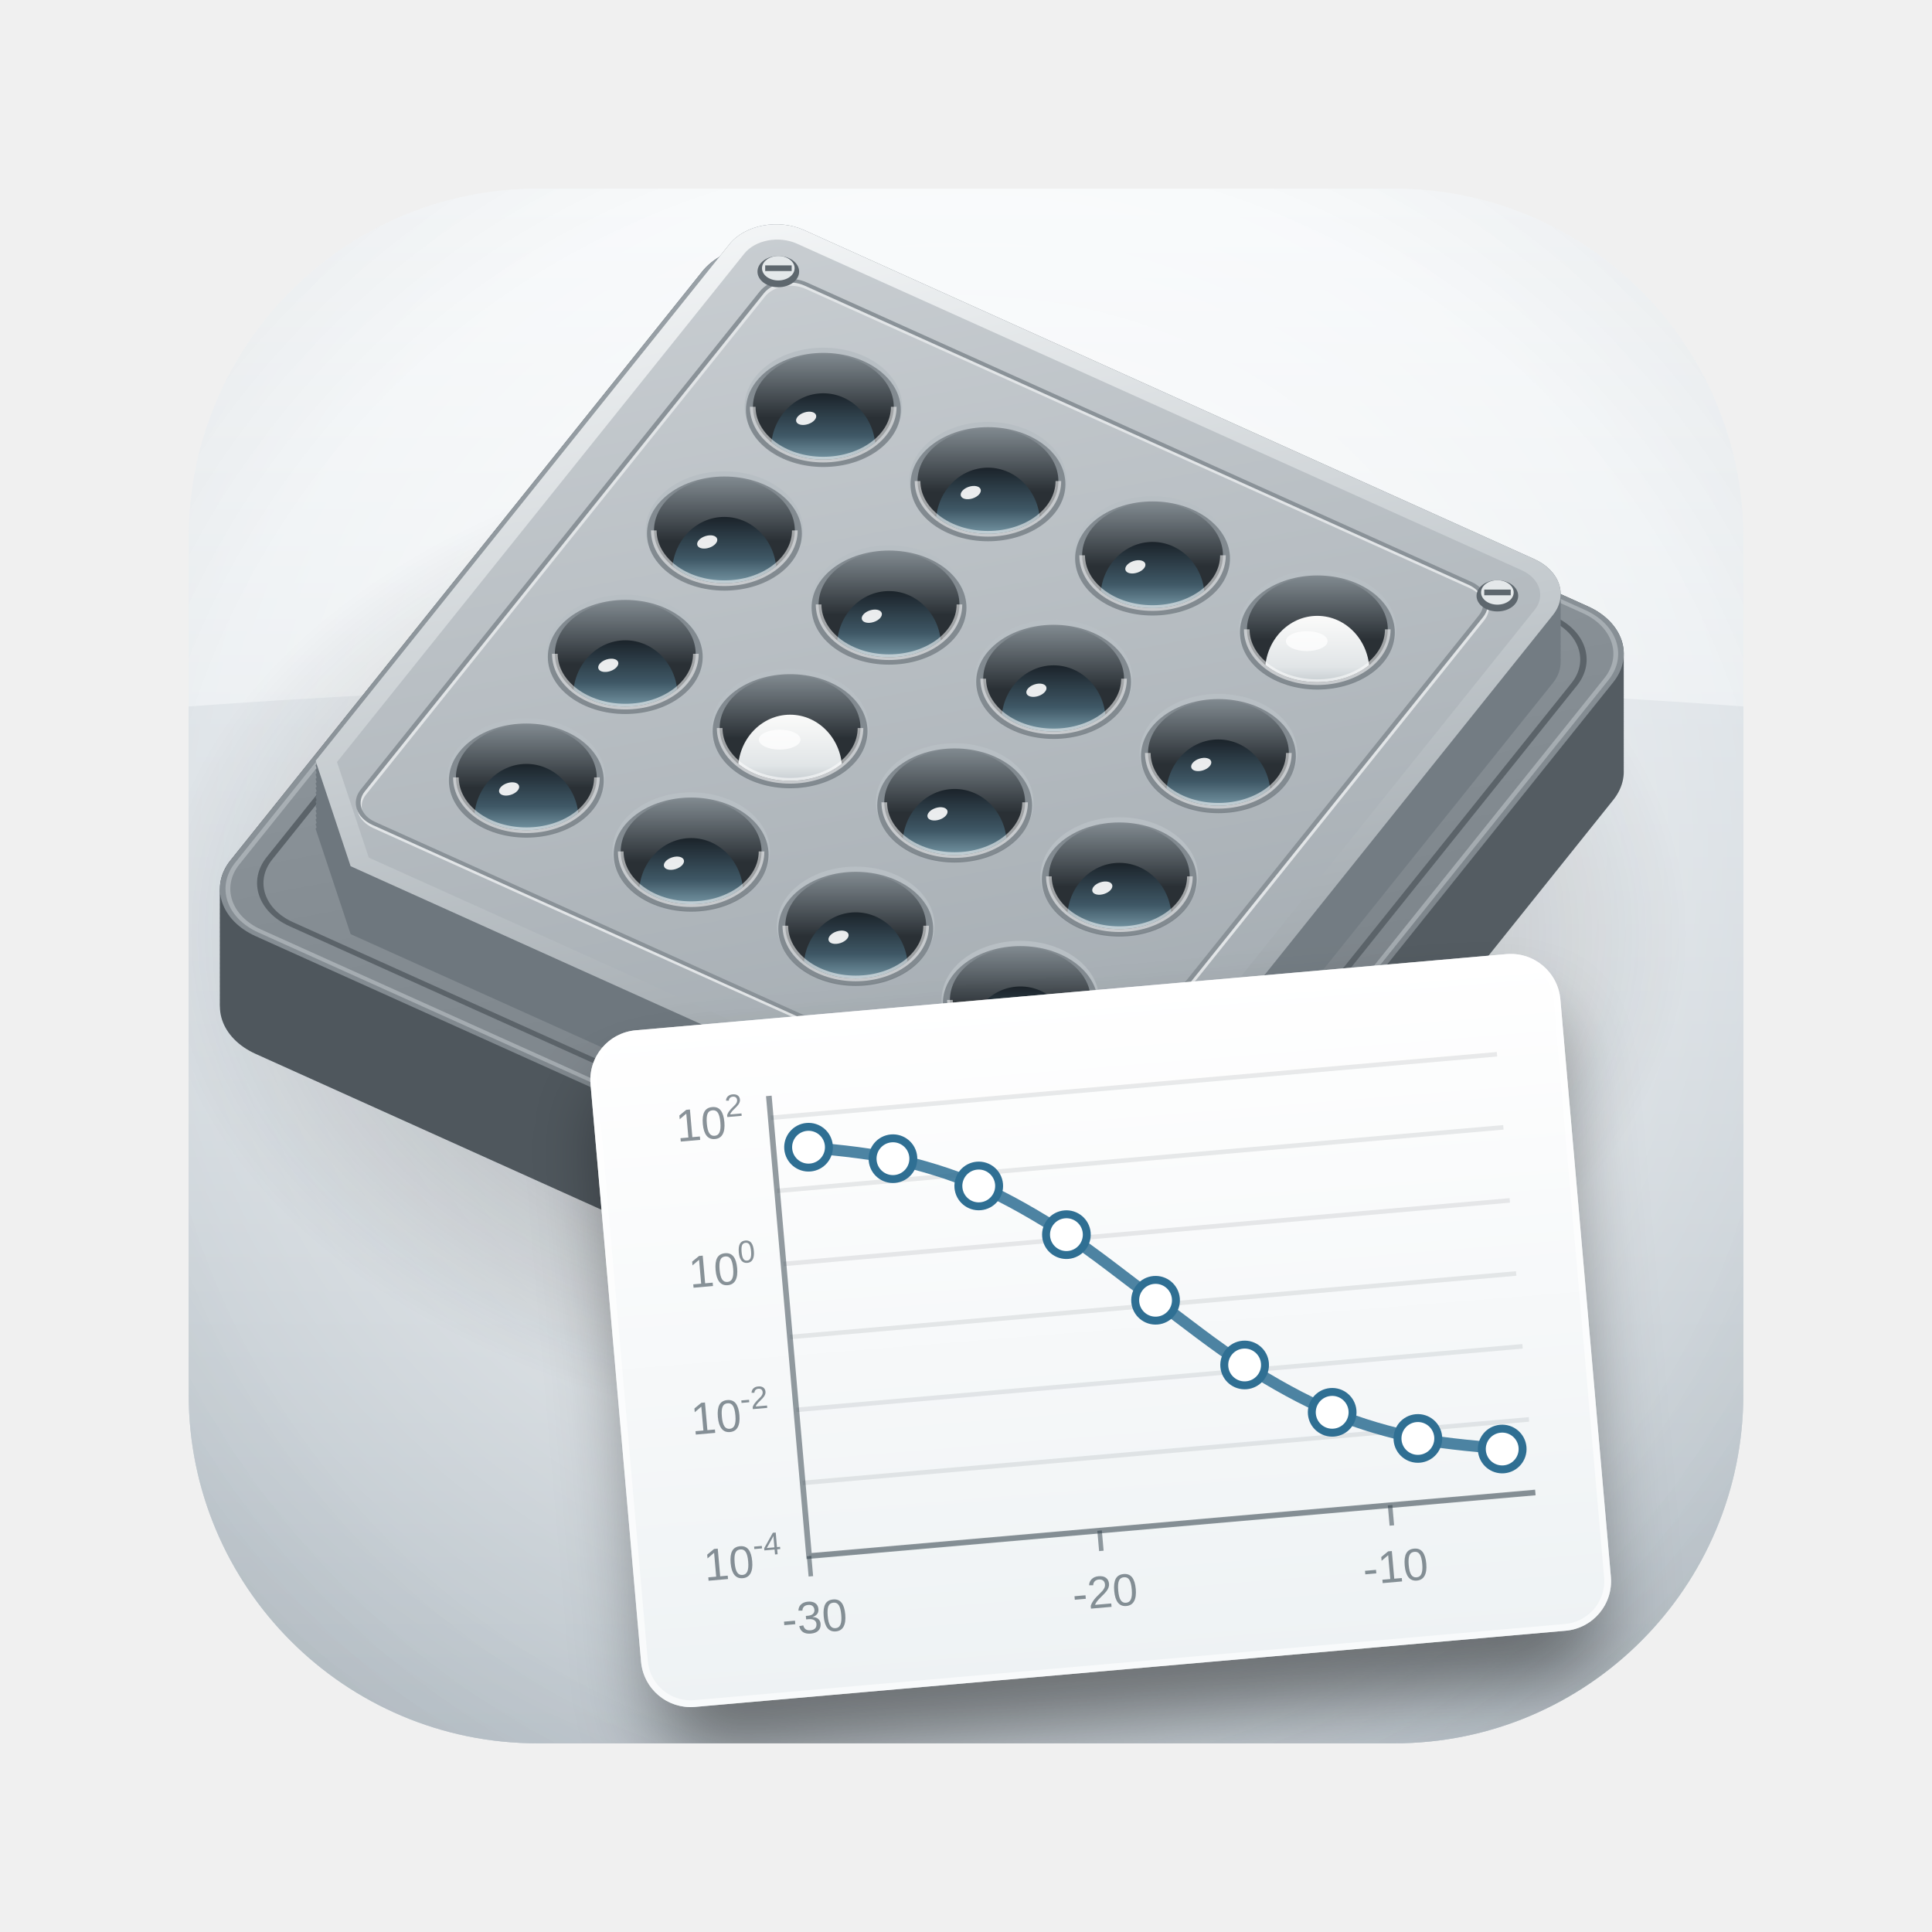
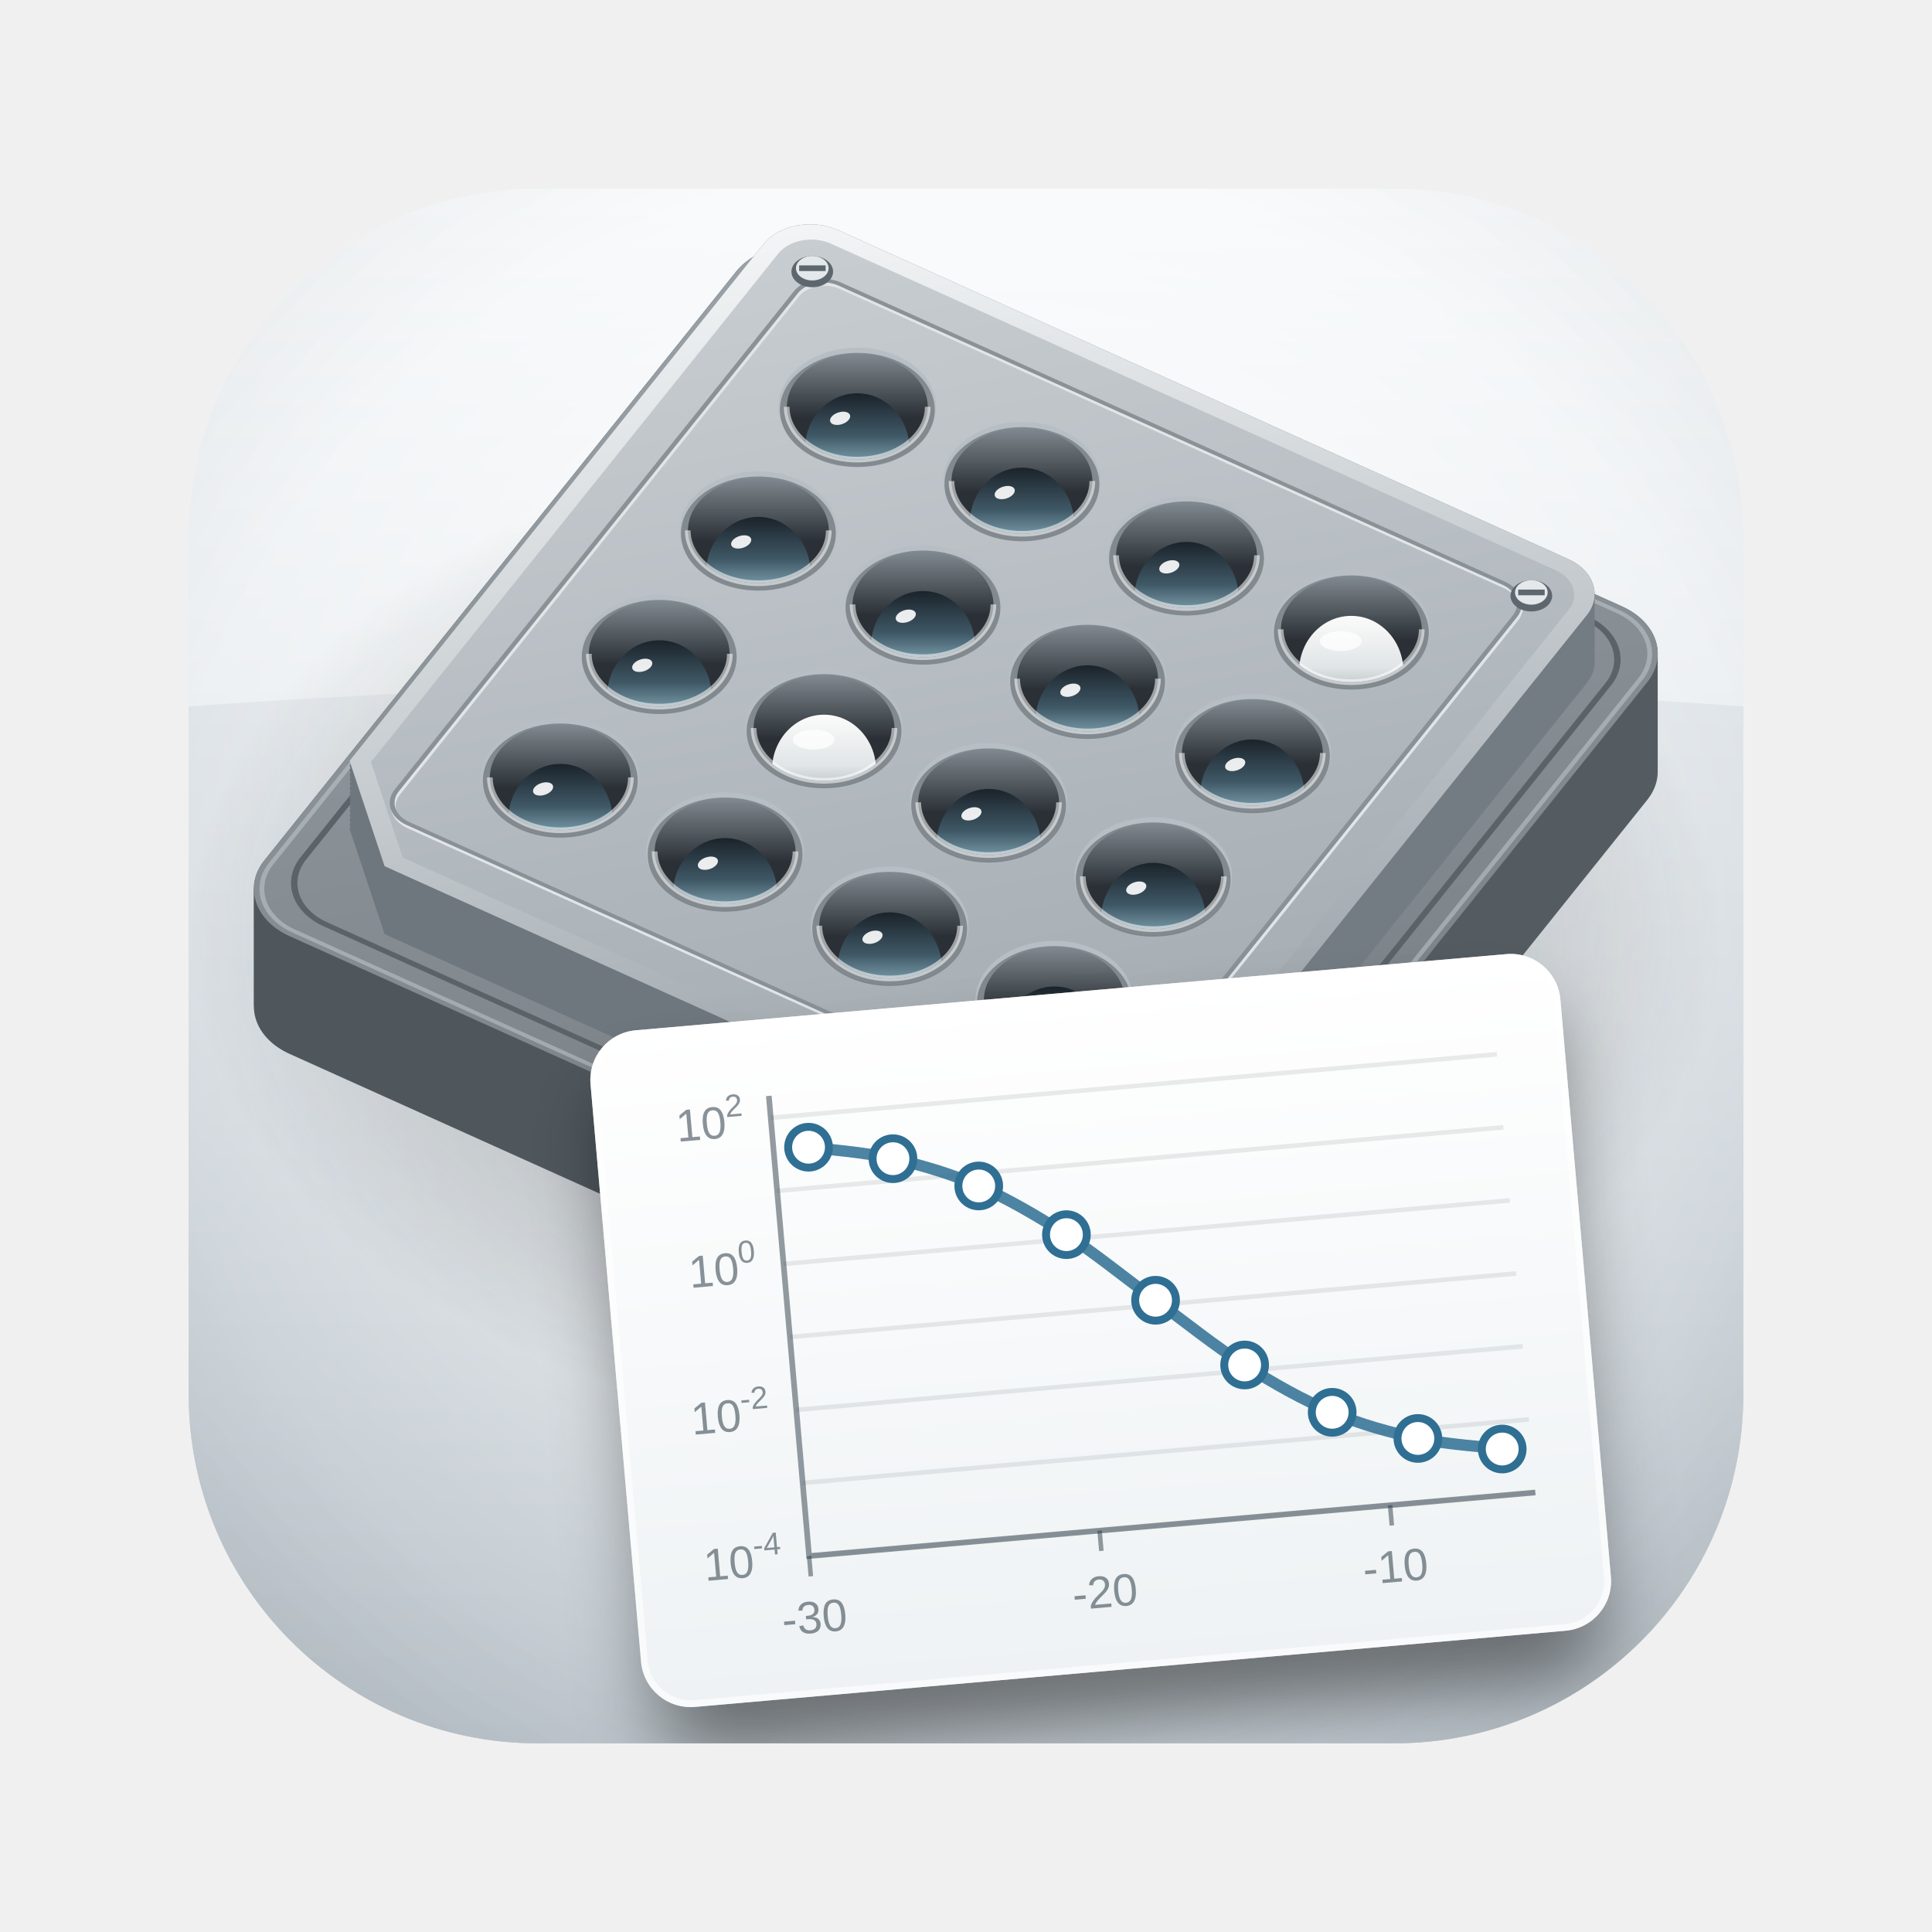
<svg xmlns="http://www.w3.org/2000/svg" viewBox="0 0 1024 1024">
  <defs>
    <linearGradient id="abg" x1="0" y1="0" x2="0" y2="1">
      <stop offset="0" stop-color="#F4F7F9" />
      <stop offset="1" stop-color="#C4CDD4" />
    </linearGradient>
    <linearGradient id="abs" gradientUnits="userSpaceOnUse" x1="144.0" y1="0" x2="808.0" y2="0">
      <stop offset="0" stop-color="#4F575D" />
      <stop offset="0.621" stop-color="#5B6369" />
      <stop offset="0.621" stop-color="#737C83" />
      <stop offset="1" stop-color="#80888E" />
    </linearGradient>
    <linearGradient id="aps" gradientUnits="userSpaceOnUse" x1="144.0" y1="0" x2="808.0" y2="0">
      <stop offset="0" stop-color="#6E777E" />
      <stop offset="0.621" stop-color="#7B848B" />
      <stop offset="0.621" stop-color="#979FA5" />
      <stop offset="1" stop-color="#A5ADB3" />
    </linearGradient>
    <linearGradient id="abt" gradientUnits="userSpaceOnUse" x1="-332" y1="-332" x2="332" y2="332">
      <stop offset="0" stop-color="#9AA2A8" />
      <stop offset="1" stop-color="#737B81" />
    </linearGradient>
    <linearGradient id="abev" gradientUnits="userSpaceOnUse" x1="-300" y1="-300" x2="300" y2="300">
      <stop offset="0" stop-color="#F4F6F7" />
      <stop offset=".5" stop-color="#C4CACE" />
      <stop offset="1" stop-color="#90989E" />
    </linearGradient>
    <linearGradient id="apt" gradientUnits="userSpaceOnUse" x1="-300" y1="-300" x2="300" y2="300">
      <stop offset="0" stop-color="#C9CED2" />
      <stop offset="1" stop-color="#A0A8AE" />
    </linearGradient>
    <linearGradient id="awall" x1="0" y1="0" x2="0" y2="1">
      <stop offset="0" stop-color="#80898F" />
      <stop offset=".6" stop-color="#2A3035" />
    </linearGradient>
    <linearGradient id="aglass" x1="0" y1="0" x2="0" y2="1">
      <stop offset="0" stop-color="#1B232A" />
      <stop offset=".5" stop-color="#3F5866" />
      <stop offset="1" stop-color="#9CC2D0" />
    </linearGradient>
    <linearGradient id="apearl" x1="0" y1="0" x2="0" y2="1">
      <stop offset="0" stop-color="#FBFBFA" />
      <stop offset=".6" stop-color="#E1E5E7" />
      <stop offset="1" stop-color="#A9B2B8" />
    </linearGradient>
    <radialGradient id="ash" cx=".5" cy=".5" r=".5">
      <stop offset="0" stop-color="#0B1014" stop-opacity="0.45" />
      <stop offset="1" stop-color="#0B1014" stop-opacity="0" />
    </radialGradient>
    <clipPath id="aclip">
      <path d="M285 100 H739 A185 185 0 0 1 924 285 V739 A185 185 0 0 1 739 924 H285 A185 185 0 0 1 100 739 V285 A185 185 0 0 1 285 100 Z" />
    </clipPath>
  </defs>
  <path d="M285 100 H739 A185 185 0 0 1 924 285 V739 A185 185 0 0 1 739 924 H285 A185 185 0 0 1 100 739 V285 A185 185 0 0 1 285 100 Z" fill="url(#abg)" />
  <g clip-path="url(#aclip)">
    <defs>
      <radialGradient id="ag2" cx=".5" cy=".44" r=".6">
        <stop offset="0" stop-color="#FFFFFF" stop-opacity="0.95" />
        <stop offset="1" stop-color="#FFFFFF" stop-opacity="0" />
      </radialGradient>
      <radialGradient id="avg" cx=".5" cy=".5" r=".75">
        <stop offset=".55" stop-color="#000" stop-opacity="0" />
        <stop offset="1" stop-color="#000" stop-opacity="0.12" />
      </radialGradient>
      <linearGradient id="afloor" x1="0" y1="0" x2="0" y2="1">
        <stop offset="0" stop-color="#D3DAE0" />
        <stop offset="1" stop-color="#A9B4BC" />
      </linearGradient>
      <linearGradient id="afade" x1="0" y1="0" x2="0" y2="1">
        <stop offset="0" stop-color="#fff" stop-opacity=".35" />
        <stop offset=".5" stop-color="#fff" stop-opacity="0" />
      </linearGradient>
      <mask id="arm" maskUnits="userSpaceOnUse" x="0" y="662.0" width="1024" height="400">
        <rect x="0" y="662.0" width="1024" height="260" fill="url(#afade)" />
      </mask>
    </defs>
    <path d="M0 383.0 C 300 353.0 724 353.0 1024 383.0 V1024 H0Z" fill="url(#afloor)" />
    <rect width="1024" height="1024" fill="url(#ag2)" />
    <rect width="1024" height="1024" fill="url(#avg)" />
    <g transform="translate(512 512) scale(1.2) translate(-515.5 -529.0)">
-       <g transform="translate(20.0 0)">
+       <g transform="translate(35.0 0)">
        <ellipse cx="476" cy="515.0" rx="338.6" ry="224.1" fill="url(#ash)" />
        <g transform="translate(0 82)">
          <path transform="matrix(0.6061 0.2731 -0.3642 0.4546 476 413.0)" d="M-286 -332 H286 A46 46 0 0 1 332 -286 V286 A46 46 0 0 1 286 332 H-286 A46 46 0 0 1 -332 286 V-286 A46 46 0 0 1 -286 -332 Z" fill="url(#abs)" />
        </g>
        <g transform="translate(0 80)">
          <path transform="matrix(0.6061 0.2731 -0.3642 0.4546 476 413.0)" d="M-286 -332 H286 A46 46 0 0 1 332 -286 V286 A46 46 0 0 1 286 332 H-286 A46 46 0 0 1 -332 286 V-286 A46 46 0 0 1 -286 -332 Z" fill="url(#abs)" />
        </g>
        <g transform="translate(0 78)">
          <path transform="matrix(0.6061 0.2731 -0.3642 0.4546 476 413.0)" d="M-286 -332 H286 A46 46 0 0 1 332 -286 V286 A46 46 0 0 1 286 332 H-286 A46 46 0 0 1 -332 286 V-286 A46 46 0 0 1 -286 -332 Z" fill="url(#abs)" />
        </g>
        <g transform="translate(0 76)">
          <path transform="matrix(0.6061 0.2731 -0.3642 0.4546 476 413.0)" d="M-286 -332 H286 A46 46 0 0 1 332 -286 V286 A46 46 0 0 1 286 332 H-286 A46 46 0 0 1 -332 286 V-286 A46 46 0 0 1 -286 -332 Z" fill="url(#abs)" />
        </g>
        <g transform="translate(0 74)">
          <path transform="matrix(0.6061 0.2731 -0.3642 0.4546 476 413.0)" d="M-286 -332 H286 A46 46 0 0 1 332 -286 V286 A46 46 0 0 1 286 332 H-286 A46 46 0 0 1 -332 286 V-286 A46 46 0 0 1 -286 -332 Z" fill="url(#abs)" />
        </g>
        <g transform="translate(0 72)">
          <path transform="matrix(0.6061 0.2731 -0.3642 0.4546 476 413.0)" d="M-286 -332 H286 A46 46 0 0 1 332 -286 V286 A46 46 0 0 1 286 332 H-286 A46 46 0 0 1 -332 286 V-286 A46 46 0 0 1 -286 -332 Z" fill="url(#abs)" />
        </g>
        <g transform="translate(0 70)">
          <path transform="matrix(0.6061 0.2731 -0.3642 0.4546 476 413.0)" d="M-286 -332 H286 A46 46 0 0 1 332 -286 V286 A46 46 0 0 1 286 332 H-286 A46 46 0 0 1 -332 286 V-286 A46 46 0 0 1 -286 -332 Z" fill="url(#abs)" />
        </g>
        <g transform="translate(0 68)">
          <path transform="matrix(0.6061 0.2731 -0.3642 0.4546 476 413.0)" d="M-286 -332 H286 A46 46 0 0 1 332 -286 V286 A46 46 0 0 1 286 332 H-286 A46 46 0 0 1 -332 286 V-286 A46 46 0 0 1 -286 -332 Z" fill="url(#abs)" />
        </g>
        <g transform="translate(0 66)">
          <path transform="matrix(0.6061 0.2731 -0.3642 0.4546 476 413.0)" d="M-286 -332 H286 A46 46 0 0 1 332 -286 V286 A46 46 0 0 1 286 332 H-286 A46 46 0 0 1 -332 286 V-286 A46 46 0 0 1 -286 -332 Z" fill="url(#abs)" />
        </g>
        <g transform="translate(0 64)">
          <path transform="matrix(0.6061 0.2731 -0.3642 0.4546 476 413.0)" d="M-286 -332 H286 A46 46 0 0 1 332 -286 V286 A46 46 0 0 1 286 332 H-286 A46 46 0 0 1 -332 286 V-286 A46 46 0 0 1 -286 -332 Z" fill="url(#abs)" />
        </g>
        <g transform="translate(0 62)">
          <path transform="matrix(0.6061 0.2731 -0.3642 0.4546 476 413.0)" d="M-286 -332 H286 A46 46 0 0 1 332 -286 V286 A46 46 0 0 1 286 332 H-286 A46 46 0 0 1 -332 286 V-286 A46 46 0 0 1 -286 -332 Z" fill="url(#abs)" />
        </g>
        <g transform="translate(0 60)">
          <path transform="matrix(0.6061 0.2731 -0.3642 0.4546 476 413.0)" d="M-286 -332 H286 A46 46 0 0 1 332 -286 V286 A46 46 0 0 1 286 332 H-286 A46 46 0 0 1 -332 286 V-286 A46 46 0 0 1 -286 -332 Z" fill="url(#abs)" />
        </g>
        <g transform="translate(0 58)">
          <path transform="matrix(0.6061 0.2731 -0.3642 0.4546 476 413.0)" d="M-286 -332 H286 A46 46 0 0 1 332 -286 V286 A46 46 0 0 1 286 332 H-286 A46 46 0 0 1 -332 286 V-286 A46 46 0 0 1 -286 -332 Z" fill="url(#abs)" />
        </g>
        <g transform="translate(0 56)">
          <path transform="matrix(0.6061 0.2731 -0.3642 0.4546 476 413.0)" d="M-286 -332 H286 A46 46 0 0 1 332 -286 V286 A46 46 0 0 1 286 332 H-286 A46 46 0 0 1 -332 286 V-286 A46 46 0 0 1 -286 -332 Z" fill="url(#abs)" />
        </g>
        <g transform="translate(0 54)">
          <path transform="matrix(0.6061 0.2731 -0.3642 0.4546 476 413.0)" d="M-286 -332 H286 A46 46 0 0 1 332 -286 V286 A46 46 0 0 1 286 332 H-286 A46 46 0 0 1 -332 286 V-286 A46 46 0 0 1 -286 -332 Z" fill="url(#abs)" />
        </g>
        <g transform="translate(0 52)">
          <path transform="matrix(0.6061 0.2731 -0.3642 0.4546 476 413.0)" d="M-286 -332 H286 A46 46 0 0 1 332 -286 V286 A46 46 0 0 1 286 332 H-286 A46 46 0 0 1 -332 286 V-286 A46 46 0 0 1 -286 -332 Z" fill="url(#abs)" />
        </g>
        <g transform="translate(0 50)">
          <path transform="matrix(0.6061 0.2731 -0.3642 0.4546 476 413.0)" d="M-286 -332 H286 A46 46 0 0 1 332 -286 V286 A46 46 0 0 1 286 332 H-286 A46 46 0 0 1 -332 286 V-286 A46 46 0 0 1 -286 -332 Z" fill="url(#abs)" />
        </g>
        <g transform="translate(0 48)">
          <path transform="matrix(0.6061 0.2731 -0.3642 0.4546 476 413.0)" d="M-286 -332 H286 A46 46 0 0 1 332 -286 V286 A46 46 0 0 1 286 332 H-286 A46 46 0 0 1 -332 286 V-286 A46 46 0 0 1 -286 -332 Z" fill="url(#abs)" />
        </g>
        <g transform="translate(0 46)">
          <path transform="matrix(0.6061 0.2731 -0.3642 0.4546 476 413.0)" d="M-286 -332 H286 A46 46 0 0 1 332 -286 V286 A46 46 0 0 1 286 332 H-286 A46 46 0 0 1 -332 286 V-286 A46 46 0 0 1 -286 -332 Z" fill="url(#abs)" />
        </g>
        <g transform="translate(0 44)">
          <path transform="matrix(0.6061 0.2731 -0.3642 0.4546 476 413.0)" d="M-286 -332 H286 A46 46 0 0 1 332 -286 V286 A46 46 0 0 1 286 332 H-286 A46 46 0 0 1 -332 286 V-286 A46 46 0 0 1 -286 -332 Z" fill="url(#abs)" />
        </g>
        <g transform="translate(0 42)">
          <path transform="matrix(0.6061 0.2731 -0.3642 0.4546 476 413.0)" d="M-286 -332 H286 A46 46 0 0 1 332 -286 V286 A46 46 0 0 1 286 332 H-286 A46 46 0 0 1 -332 286 V-286 A46 46 0 0 1 -286 -332 Z" fill="url(#abs)" />
        </g>
        <g transform="translate(0 40)">
          <path transform="matrix(0.6061 0.2731 -0.3642 0.4546 476 413.0)" d="M-286 -332 H286 A46 46 0 0 1 332 -286 V286 A46 46 0 0 1 286 332 H-286 A46 46 0 0 1 -332 286 V-286 A46 46 0 0 1 -286 -332 Z" fill="url(#abs)" />
        </g>
        <g transform="translate(0 38)">
          <path transform="matrix(0.6061 0.2731 -0.3642 0.4546 476 413.0)" d="M-286 -332 H286 A46 46 0 0 1 332 -286 V286 A46 46 0 0 1 286 332 H-286 A46 46 0 0 1 -332 286 V-286 A46 46 0 0 1 -286 -332 Z" fill="url(#abs)" />
        </g>
        <g transform="translate(0 36)">
          <path transform="matrix(0.6061 0.2731 -0.3642 0.4546 476 413.0)" d="M-286 -332 H286 A46 46 0 0 1 332 -286 V286 A46 46 0 0 1 286 332 H-286 A46 46 0 0 1 -332 286 V-286 A46 46 0 0 1 -286 -332 Z" fill="url(#abs)" />
        </g>
        <g transform="translate(0 34)">
          <path transform="matrix(0.6061 0.2731 -0.3642 0.4546 476 413.0)" d="M-286 -332 H286 A46 46 0 0 1 332 -286 V286 A46 46 0 0 1 286 332 H-286 A46 46 0 0 1 -332 286 V-286 A46 46 0 0 1 -286 -332 Z" fill="url(#abs)" />
        </g>
        <g transform="translate(0 32)">
          <path transform="matrix(0.6061 0.2731 -0.3642 0.4546 476 413.0)" d="M-286 -332 H286 A46 46 0 0 1 332 -286 V286 A46 46 0 0 1 286 332 H-286 A46 46 0 0 1 -332 286 V-286 A46 46 0 0 1 -286 -332 Z" fill="url(#abs)" />
        </g>
        <g transform="translate(0 30)">
          <path transform="matrix(0.6061 0.2731 -0.3642 0.4546 476 413.0)" d="M-286 -332 H286 A46 46 0 0 1 332 -286 V286 A46 46 0 0 1 286 332 H-286 A46 46 0 0 1 -332 286 V-286 A46 46 0 0 1 -286 -332 Z" fill="url(#abs)" />
        </g>
        <g transform="translate(0 30)">
          <path transform="matrix(0.6061 0.2731 -0.3642 0.4546 476 413.0)" d="M-286 -332 H286 A46 46 0 0 1 332 -286 V286 A46 46 0 0 1 286 332 H-286 A46 46 0 0 1 -332 286 V-286 A46 46 0 0 1 -286 -332 Z" fill="url(#abt)" />
          <path transform="matrix(0.6061 0.2731 -0.3642 0.4546 476 413.0)" d="M-286 -327 H286 A41 41 0 0 1 327 -286 V286 A41 41 0 0 1 286 327 H-286 A41 41 0 0 1 -327 286 V-286 A41 41 0 0 1 -286 -327 Z" fill="none" stroke="#C9CFD3" stroke-opacity=".5" stroke-width="3" />
          <path transform="matrix(0.6061 0.2731 -0.3642 0.4546 476 413.0)" d="M-272 -312 H272 A40 40 0 0 1 312 -272 V272 A40 40 0 0 1 272 312 H-272 A40 40 0 0 1 -312 272 V-272 A40 40 0 0 1 -272 -312 Z" fill="none" stroke="#5B6369" stroke-width="4" />
        </g>
        <g transform="translate(0 30)">
          <path transform="matrix(0.6061 0.2731 -0.3642 0.4546 476 413.0)" d="M-266 -300 H266 A34 34 0 0 1 300 -266 V266 A34 34 0 0 1 266 300 H-236 L-300 236 V-266 A34 34 0 0 1 -266 -300 Z" fill="url(#aps)" />
        </g>
        <g transform="translate(0 28)">
          <path transform="matrix(0.6061 0.2731 -0.3642 0.4546 476 413.0)" d="M-266 -300 H266 A34 34 0 0 1 300 -266 V266 A34 34 0 0 1 266 300 H-236 L-300 236 V-266 A34 34 0 0 1 -266 -300 Z" fill="url(#aps)" />
        </g>
        <g transform="translate(0 26)">
          <path transform="matrix(0.6061 0.2731 -0.3642 0.4546 476 413.0)" d="M-266 -300 H266 A34 34 0 0 1 300 -266 V266 A34 34 0 0 1 266 300 H-236 L-300 236 V-266 A34 34 0 0 1 -266 -300 Z" fill="url(#aps)" />
        </g>
        <g transform="translate(0 24)">
          <path transform="matrix(0.6061 0.2731 -0.3642 0.4546 476 413.0)" d="M-266 -300 H266 A34 34 0 0 1 300 -266 V266 A34 34 0 0 1 266 300 H-236 L-300 236 V-266 A34 34 0 0 1 -266 -300 Z" fill="url(#aps)" />
        </g>
        <g transform="translate(0 22)">
          <path transform="matrix(0.6061 0.2731 -0.3642 0.4546 476 413.0)" d="M-266 -300 H266 A34 34 0 0 1 300 -266 V266 A34 34 0 0 1 266 300 H-236 L-300 236 V-266 A34 34 0 0 1 -266 -300 Z" fill="url(#aps)" />
        </g>
        <g transform="translate(0 20)">
          <path transform="matrix(0.6061 0.2731 -0.3642 0.4546 476 413.0)" d="M-266 -300 H266 A34 34 0 0 1 300 -266 V266 A34 34 0 0 1 266 300 H-236 L-300 236 V-266 A34 34 0 0 1 -266 -300 Z" fill="url(#aps)" />
        </g>
        <g transform="translate(0 18)">
          <path transform="matrix(0.6061 0.2731 -0.3642 0.4546 476 413.0)" d="M-266 -300 H266 A34 34 0 0 1 300 -266 V266 A34 34 0 0 1 266 300 H-236 L-300 236 V-266 A34 34 0 0 1 -266 -300 Z" fill="url(#aps)" />
        </g>
        <g transform="translate(0 16)">
          <path transform="matrix(0.6061 0.2731 -0.3642 0.4546 476 413.0)" d="M-266 -300 H266 A34 34 0 0 1 300 -266 V266 A34 34 0 0 1 266 300 H-236 L-300 236 V-266 A34 34 0 0 1 -266 -300 Z" fill="url(#aps)" />
        </g>
        <g transform="translate(0 14)">
          <path transform="matrix(0.6061 0.2731 -0.3642 0.4546 476 413.0)" d="M-266 -300 H266 A34 34 0 0 1 300 -266 V266 A34 34 0 0 1 266 300 H-236 L-300 236 V-266 A34 34 0 0 1 -266 -300 Z" fill="url(#aps)" />
        </g>
        <g transform="translate(0 12)">
          <path transform="matrix(0.6061 0.2731 -0.3642 0.4546 476 413.0)" d="M-266 -300 H266 A34 34 0 0 1 300 -266 V266 A34 34 0 0 1 266 300 H-236 L-300 236 V-266 A34 34 0 0 1 -266 -300 Z" fill="url(#aps)" />
        </g>
        <g transform="translate(0 10)">
          <path transform="matrix(0.6061 0.2731 -0.3642 0.4546 476 413.0)" d="M-266 -300 H266 A34 34 0 0 1 300 -266 V266 A34 34 0 0 1 266 300 H-236 L-300 236 V-266 A34 34 0 0 1 -266 -300 Z" fill="url(#aps)" />
        </g>
        <g transform="translate(0 8)">
          <path transform="matrix(0.6061 0.2731 -0.3642 0.4546 476 413.0)" d="M-266 -300 H266 A34 34 0 0 1 300 -266 V266 A34 34 0 0 1 266 300 H-236 L-300 236 V-266 A34 34 0 0 1 -266 -300 Z" fill="url(#aps)" />
        </g>
        <g transform="translate(0 6)">
          <path transform="matrix(0.6061 0.2731 -0.3642 0.4546 476 413.0)" d="M-266 -300 H266 A34 34 0 0 1 300 -266 V266 A34 34 0 0 1 266 300 H-236 L-300 236 V-266 A34 34 0 0 1 -266 -300 Z" fill="url(#aps)" />
        </g>
        <g transform="translate(0 4)">
          <path transform="matrix(0.6061 0.2731 -0.3642 0.4546 476 413.0)" d="M-266 -300 H266 A34 34 0 0 1 300 -266 V266 A34 34 0 0 1 266 300 H-236 L-300 236 V-266 A34 34 0 0 1 -266 -300 Z" fill="url(#aps)" />
        </g>
        <g transform="translate(0 2)">
          <path transform="matrix(0.6061 0.2731 -0.3642 0.4546 476 413.0)" d="M-266 -300 H266 A34 34 0 0 1 300 -266 V266 A34 34 0 0 1 266 300 H-236 L-300 236 V-266 A34 34 0 0 1 -266 -300 Z" fill="url(#aps)" />
        </g>
        <g transform="translate(0 0)">
          <path transform="matrix(0.6061 0.2731 -0.3642 0.4546 476 413.0)" d="M-266 -300 H266 A34 34 0 0 1 300 -266 V266 A34 34 0 0 1 266 300 H-236 L-300 236 V-266 A34 34 0 0 1 -266 -300 Z" fill="url(#aps)" />
        </g>
        <path transform="matrix(0.6061 0.2731 -0.3642 0.4546 476 413.0)" d="M-266 -300 H266 A34 34 0 0 1 300 -266 V266 A34 34 0 0 1 266 300 H-236 L-300 236 V-266 A34 34 0 0 1 -266 -300 Z" fill="url(#abev)" />
        <path transform="matrix(0.6061 0.2731 -0.3642 0.4546 476 413.0)" d="M-264 -288 H264 A24 24 0 0 1 288 -264 V264 A24 24 0 0 1 264 288 H-230 L-288 230 V-264 A24 24 0 0 1 -264 -288 Z" fill="url(#apt)" />
        <g transform="matrix(0.6061 0.2731 -0.3642 0.4546 476 413.0)" fill="none">
          <path d="M-242 -262 H242 A20 20 0 0 1 262 -242 V242 A20 20 0 0 1 242 262 H-242 A20 20 0 0 1 -262 242 V-242 A20 20 0 0 1 -242 -262 Z" stroke="#E2E5E7" stroke-width="3" transform="translate(2 2)" />
          <path d="M-242 -262 H242 A20 20 0 0 1 262 -242 V242 A20 20 0 0 1 242 262 H-242 A20 20 0 0 1 -262 242 V-242 A20 20 0 0 1 -242 -262 Z" stroke="#8A9298" stroke-width="3" />
        </g>
        <clipPath id="ah00">
          <ellipse cx="432.5" cy="282.0" rx="31.1" ry="23.3" />
        </clipPath>
        <ellipse cx="432.5" cy="282.0" rx="34.8" ry="26.1" fill="#B8BFC4" />
        <ellipse cx="432.5" cy="283.4" rx="34.2" ry="25.2" fill="#5E676E" opacity=".6" />
        <g clip-path="url(#ah00)">
          <ellipse cx="432.5" cy="282.0" rx="31.1" ry="23.3" fill="url(#awall)" />
          <ellipse cx="432.5" cy="312.0" rx="31.1" ry="23.3" fill="#1A1E22" />
          <path d="M409.4 300.6 A23.0 12.8 0 0 0 455.5 300.6 A23.0 24.5 0 0 0 409.4 300.6 Z" fill="url(#aglass)" />
          <path d="M418.6 305.7 A23.0 12.8 0 0 0 446.3 305.7" fill="none" stroke="#CFE7EF" stroke-opacity=".7" stroke-width="2.1" stroke-linecap="round" />
          <ellipse cx="424.9" cy="287.1" rx="4.6" ry="2.7" fill="#fff" opacity=".9" transform="rotate(-18 424.9 287.1)" />
        </g>
        <path d="M401.3 282.0 A31.1 23.3 0 0 0 463.6 282.0" fill="none" stroke="#FFFFFF" stroke-opacity=".55" stroke-width="2.5" />
        <clipPath id="ah10">
          <ellipse cx="505.2" cy="314.8" rx="31.1" ry="23.3" />
        </clipPath>
        <ellipse cx="505.2" cy="314.8" rx="34.8" ry="26.1" fill="#B8BFC4" />
        <ellipse cx="505.2" cy="316.2" rx="34.2" ry="25.2" fill="#5E676E" opacity=".6" />
        <g clip-path="url(#ah10)">
          <ellipse cx="505.2" cy="314.8" rx="31.1" ry="23.3" fill="url(#awall)" />
          <ellipse cx="505.2" cy="344.8" rx="31.1" ry="23.3" fill="#1A1E22" />
          <path d="M482.2 333.4 A23.0 12.8 0 0 0 528.2 333.4 A23.0 24.5 0 0 0 482.2 333.4 Z" fill="url(#aglass)" />
          <path d="M491.4 338.5 A23.0 12.8 0 0 0 519.0 338.5" fill="none" stroke="#CFE7EF" stroke-opacity=".7" stroke-width="2.1" stroke-linecap="round" />
          <ellipse cx="497.6" cy="319.9" rx="4.6" ry="2.7" fill="#fff" opacity=".9" transform="rotate(-18 497.6 319.9)" />
        </g>
        <path d="M474.1 314.8 A31.1 23.3 0 0 0 536.3 314.8" fill="none" stroke="#FFFFFF" stroke-opacity=".55" stroke-width="2.5" />
        <clipPath id="ah01">
          <ellipse cx="388.8" cy="336.6" rx="31.1" ry="23.3" />
        </clipPath>
        <ellipse cx="388.8" cy="336.6" rx="34.8" ry="26.1" fill="#B8BFC4" />
        <ellipse cx="388.8" cy="338.0" rx="34.2" ry="25.2" fill="#5E676E" opacity=".6" />
        <g clip-path="url(#ah01)">
          <ellipse cx="388.8" cy="336.6" rx="31.1" ry="23.3" fill="url(#awall)" />
          <ellipse cx="388.8" cy="366.6" rx="31.1" ry="23.3" fill="#1A1E22" />
          <path d="M365.7 355.2 A23.0 12.8 0 0 0 411.8 355.2 A23.0 24.5 0 0 0 365.7 355.2 Z" fill="url(#aglass)" />
          <path d="M374.9 360.3 A23.0 12.8 0 0 0 402.6 360.3" fill="none" stroke="#CFE7EF" stroke-opacity=".7" stroke-width="2.1" stroke-linecap="round" />
          <ellipse cx="381.2" cy="341.7" rx="4.6" ry="2.7" fill="#fff" opacity=".9" transform="rotate(-18 381.2 341.7)" />
        </g>
        <path d="M357.6 336.6 A31.1 23.3 0 0 0 419.9 336.6" fill="none" stroke="#FFFFFF" stroke-opacity=".55" stroke-width="2.5" />
        <clipPath id="ah20">
          <ellipse cx="577.9" cy="347.6" rx="31.1" ry="23.3" />
        </clipPath>
        <ellipse cx="577.9" cy="347.6" rx="34.8" ry="26.1" fill="#B8BFC4" />
        <ellipse cx="577.9" cy="349.0" rx="34.2" ry="25.2" fill="#5E676E" opacity=".6" />
        <g clip-path="url(#ah20)">
          <ellipse cx="577.9" cy="347.6" rx="31.1" ry="23.3" fill="url(#awall)" />
          <ellipse cx="577.9" cy="377.6" rx="31.1" ry="23.3" fill="#1A1E22" />
          <path d="M554.9 366.2 A23.0 12.8 0 0 0 600.9 366.2 A23.0 24.5 0 0 0 554.9 366.2 Z" fill="url(#aglass)" />
          <path d="M564.1 371.3 A23.0 12.8 0 0 0 591.7 371.3" fill="none" stroke="#CFE7EF" stroke-opacity=".7" stroke-width="2.1" stroke-linecap="round" />
          <ellipse cx="570.3" cy="352.7" rx="4.6" ry="2.7" fill="#fff" opacity=".9" transform="rotate(-18 570.3 352.7)" />
        </g>
        <path d="M546.8 347.6 A31.1 23.3 0 0 0 609.0 347.6" fill="none" stroke="#FFFFFF" stroke-opacity=".55" stroke-width="2.5" />
        <clipPath id="ah11">
          <ellipse cx="461.5" cy="369.3" rx="31.1" ry="23.3" />
        </clipPath>
        <ellipse cx="461.5" cy="369.3" rx="34.8" ry="26.1" fill="#B8BFC4" />
        <ellipse cx="461.5" cy="370.7" rx="34.2" ry="25.2" fill="#5E676E" opacity=".6" />
        <g clip-path="url(#ah11)">
          <ellipse cx="461.5" cy="369.3" rx="31.1" ry="23.3" fill="url(#awall)" />
          <ellipse cx="461.5" cy="399.3" rx="31.1" ry="23.3" fill="#1A1E22" />
          <path d="M438.5 387.9 A23.0 12.8 0 0 0 484.5 387.9 A23.0 24.5 0 0 0 438.5 387.9 Z" fill="url(#aglass)" />
          <path d="M447.7 393.1 A23.0 12.8 0 0 0 475.3 393.1" fill="none" stroke="#CFE7EF" stroke-opacity=".7" stroke-width="2.1" stroke-linecap="round" />
          <ellipse cx="453.9" cy="374.5" rx="4.6" ry="2.7" fill="#fff" opacity=".9" transform="rotate(-18 453.9 374.5)" />
        </g>
        <path d="M430.4 369.3 A31.1 23.3 0 0 0 492.6 369.3" fill="none" stroke="#FFFFFF" stroke-opacity=".55" stroke-width="2.5" />
        <clipPath id="ah30">
          <ellipse cx="650.7" cy="380.3" rx="31.1" ry="23.3" />
        </clipPath>
        <ellipse cx="650.7" cy="380.3" rx="34.8" ry="26.1" fill="#B8BFC4" />
        <ellipse cx="650.7" cy="381.7" rx="34.2" ry="25.2" fill="#5E676E" opacity=".6" />
        <g clip-path="url(#ah30)">
          <ellipse cx="650.7" cy="380.3" rx="31.1" ry="23.3" fill="url(#awall)" />
          <ellipse cx="650.7" cy="410.3" rx="31.1" ry="23.3" fill="#1A1E22" />
          <path d="M627.6 398.9 A23.0 12.8 0 0 0 673.7 398.9 A23.0 24.5 0 0 0 627.6 398.9 Z" fill="url(#apearl)" />
          <ellipse cx="646.0" cy="385.5" rx="9.2" ry="4.4" fill="#fff" opacity=".75" />
        </g>
        <path d="M619.5 380.3 A31.1 23.3 0 0 0 681.8 380.3" fill="none" stroke="#FFFFFF" stroke-opacity=".55" stroke-width="2.5" />
        <clipPath id="ah02">
          <ellipse cx="345.0" cy="391.1" rx="31.1" ry="23.3" />
        </clipPath>
        <ellipse cx="345.0" cy="391.1" rx="34.8" ry="26.1" fill="#B8BFC4" />
        <ellipse cx="345.0" cy="392.5" rx="34.2" ry="25.2" fill="#5E676E" opacity=".6" />
        <g clip-path="url(#ah02)">
          <ellipse cx="345.0" cy="391.1" rx="31.1" ry="23.3" fill="url(#awall)" />
          <ellipse cx="345.0" cy="421.1" rx="31.1" ry="23.3" fill="#1A1E22" />
          <path d="M322.0 409.7 A23.0 12.8 0 0 0 368.1 409.7 A23.0 24.5 0 0 0 322.0 409.7 Z" fill="url(#aglass)" />
          <path d="M331.2 414.8 A23.0 12.8 0 0 0 358.9 414.8" fill="none" stroke="#CFE7EF" stroke-opacity=".7" stroke-width="2.1" stroke-linecap="round" />
          <ellipse cx="337.5" cy="396.2" rx="4.6" ry="2.7" fill="#fff" opacity=".9" transform="rotate(-18 337.5 396.2)" />
        </g>
        <path d="M313.9 391.1 A31.1 23.3 0 0 0 376.2 391.1" fill="none" stroke="#FFFFFF" stroke-opacity=".55" stroke-width="2.5" />
        <clipPath id="ah21">
          <ellipse cx="534.2" cy="402.1" rx="31.1" ry="23.3" />
        </clipPath>
        <ellipse cx="534.2" cy="402.1" rx="34.8" ry="26.1" fill="#B8BFC4" />
        <ellipse cx="534.2" cy="403.5" rx="34.2" ry="25.2" fill="#5E676E" opacity=".6" />
        <g clip-path="url(#ah21)">
          <ellipse cx="534.2" cy="402.1" rx="31.1" ry="23.3" fill="url(#awall)" />
          <ellipse cx="534.2" cy="432.1" rx="31.1" ry="23.3" fill="#1A1E22" />
          <path d="M511.2 420.7 A23.0 12.8 0 0 0 557.2 420.7 A23.0 24.5 0 0 0 511.2 420.7 Z" fill="url(#aglass)" />
          <path d="M520.4 425.8 A23.0 12.8 0 0 0 548.0 425.8" fill="none" stroke="#CFE7EF" stroke-opacity=".7" stroke-width="2.1" stroke-linecap="round" />
          <ellipse cx="526.6" cy="407.2" rx="4.6" ry="2.7" fill="#fff" opacity=".9" transform="rotate(-18 526.6 407.2)" />
        </g>
        <path d="M503.1 402.1 A31.1 23.3 0 0 0 565.3 402.1" fill="none" stroke="#FFFFFF" stroke-opacity=".55" stroke-width="2.5" />
        <clipPath id="ah12">
          <ellipse cx="417.8" cy="423.9" rx="31.1" ry="23.3" />
        </clipPath>
        <ellipse cx="417.8" cy="423.9" rx="34.8" ry="26.1" fill="#B8BFC4" />
        <ellipse cx="417.8" cy="425.3" rx="34.2" ry="25.2" fill="#5E676E" opacity=".6" />
        <g clip-path="url(#ah12)">
          <ellipse cx="417.8" cy="423.9" rx="31.1" ry="23.3" fill="url(#awall)" />
          <ellipse cx="417.8" cy="453.9" rx="31.1" ry="23.3" fill="#1A1E22" />
          <path d="M394.8 442.5 A23.0 12.8 0 0 0 440.8 442.5 A23.0 24.5 0 0 0 394.8 442.5 Z" fill="url(#apearl)" />
          <ellipse cx="413.2" cy="429.0" rx="9.2" ry="4.4" fill="#fff" opacity=".75" />
        </g>
        <path d="M386.7 423.9 A31.1 23.3 0 0 0 448.9 423.9" fill="none" stroke="#FFFFFF" stroke-opacity=".55" stroke-width="2.5" />
        <clipPath id="ah31">
          <ellipse cx="607.0" cy="434.9" rx="31.1" ry="23.3" />
        </clipPath>
        <ellipse cx="607.0" cy="434.9" rx="34.8" ry="26.1" fill="#B8BFC4" />
        <ellipse cx="607.0" cy="436.3" rx="34.2" ry="25.2" fill="#5E676E" opacity=".6" />
        <g clip-path="url(#ah31)">
          <ellipse cx="607.0" cy="434.9" rx="31.1" ry="23.3" fill="url(#awall)" />
          <ellipse cx="607.0" cy="464.9" rx="31.1" ry="23.3" fill="#1A1E22" />
          <path d="M583.9 453.5 A23.0 12.8 0 0 0 630.0 453.5 A23.0 24.5 0 0 0 583.9 453.5 Z" fill="url(#aglass)" />
          <path d="M593.1 458.6 A23.0 12.8 0 0 0 620.8 458.6" fill="none" stroke="#CFE7EF" stroke-opacity=".7" stroke-width="2.1" stroke-linecap="round" />
          <ellipse cx="599.4" cy="440.0" rx="4.6" ry="2.7" fill="#fff" opacity=".9" transform="rotate(-18 599.4 440.0)" />
        </g>
        <path d="M575.8 434.9 A31.1 23.3 0 0 0 638.1 434.9" fill="none" stroke="#FFFFFF" stroke-opacity=".55" stroke-width="2.5" />
        <clipPath id="ah03">
          <ellipse cx="301.3" cy="445.7" rx="31.1" ry="23.3" />
        </clipPath>
        <ellipse cx="301.3" cy="445.7" rx="34.8" ry="26.1" fill="#B8BFC4" />
        <ellipse cx="301.3" cy="447.1" rx="34.2" ry="25.2" fill="#5E676E" opacity=".6" />
        <g clip-path="url(#ah03)">
          <ellipse cx="301.3" cy="445.7" rx="31.1" ry="23.3" fill="url(#awall)" />
          <ellipse cx="301.3" cy="475.7" rx="31.1" ry="23.3" fill="#1A1E22" />
          <path d="M278.3 464.3 A23.0 12.8 0 0 0 324.4 464.3 A23.0 24.5 0 0 0 278.3 464.3 Z" fill="url(#aglass)" />
          <path d="M287.5 469.4 A23.0 12.8 0 0 0 315.2 469.4" fill="none" stroke="#CFE7EF" stroke-opacity=".7" stroke-width="2.1" stroke-linecap="round" />
          <ellipse cx="293.7" cy="450.8" rx="4.6" ry="2.7" fill="#fff" opacity=".9" transform="rotate(-18 293.7 450.8)" />
        </g>
        <path d="M270.2 445.7 A31.1 23.3 0 0 0 332.5 445.7" fill="none" stroke="#FFFFFF" stroke-opacity=".55" stroke-width="2.5" />
        <clipPath id="ah22">
          <ellipse cx="490.5" cy="456.7" rx="31.1" ry="23.3" />
        </clipPath>
        <ellipse cx="490.5" cy="456.7" rx="34.8" ry="26.1" fill="#B8BFC4" />
        <ellipse cx="490.5" cy="458.1" rx="34.2" ry="25.2" fill="#5E676E" opacity=".6" />
        <g clip-path="url(#ah22)">
          <ellipse cx="490.5" cy="456.7" rx="31.1" ry="23.3" fill="url(#awall)" />
          <ellipse cx="490.5" cy="486.7" rx="31.1" ry="23.3" fill="#1A1E22" />
          <path d="M467.5 475.3 A23.0 12.8 0 0 0 513.5 475.3 A23.0 24.5 0 0 0 467.5 475.3 Z" fill="url(#aglass)" />
          <path d="M476.7 480.4 A23.0 12.8 0 0 0 504.3 480.4" fill="none" stroke="#CFE7EF" stroke-opacity=".7" stroke-width="2.1" stroke-linecap="round" />
          <ellipse cx="482.9" cy="461.8" rx="4.6" ry="2.7" fill="#fff" opacity=".9" transform="rotate(-18 482.9 461.8)" />
        </g>
        <path d="M459.4 456.7 A31.1 23.3 0 0 0 521.6 456.7" fill="none" stroke="#FFFFFF" stroke-opacity=".55" stroke-width="2.5" />
        <clipPath id="ah13">
          <ellipse cx="374.1" cy="478.4" rx="31.1" ry="23.3" />
        </clipPath>
        <ellipse cx="374.1" cy="478.4" rx="34.8" ry="26.1" fill="#B8BFC4" />
        <ellipse cx="374.1" cy="479.8" rx="34.2" ry="25.2" fill="#5E676E" opacity=".6" />
        <g clip-path="url(#ah13)">
          <ellipse cx="374.1" cy="478.4" rx="31.1" ry="23.3" fill="url(#awall)" />
          <ellipse cx="374.1" cy="508.4" rx="31.1" ry="23.3" fill="#1A1E22" />
          <path d="M351.1 497.0 A23.0 12.8 0 0 0 397.1 497.0 A23.0 24.5 0 0 0 351.1 497.0 Z" fill="url(#aglass)" />
          <path d="M360.3 502.2 A23.0 12.8 0 0 0 387.9 502.2" fill="none" stroke="#CFE7EF" stroke-opacity=".7" stroke-width="2.1" stroke-linecap="round" />
          <ellipse cx="366.5" cy="483.6" rx="4.6" ry="2.7" fill="#fff" opacity=".9" transform="rotate(-18 366.5 483.6)" />
        </g>
        <path d="M343.0 478.4 A31.1 23.3 0 0 0 405.2 478.4" fill="none" stroke="#FFFFFF" stroke-opacity=".55" stroke-width="2.5" />
        <clipPath id="ah32">
          <ellipse cx="563.2" cy="489.4" rx="31.1" ry="23.3" />
        </clipPath>
        <ellipse cx="563.2" cy="489.4" rx="34.8" ry="26.1" fill="#B8BFC4" />
        <ellipse cx="563.2" cy="490.8" rx="34.2" ry="25.2" fill="#5E676E" opacity=".6" />
        <g clip-path="url(#ah32)">
          <ellipse cx="563.2" cy="489.4" rx="31.1" ry="23.3" fill="url(#awall)" />
          <ellipse cx="563.2" cy="519.4" rx="31.1" ry="23.3" fill="#1A1E22" />
          <path d="M540.2 508.0 A23.0 12.8 0 0 0 586.3 508.0 A23.0 24.5 0 0 0 540.2 508.0 Z" fill="url(#aglass)" />
          <path d="M549.4 513.2 A23.0 12.8 0 0 0 577.1 513.2" fill="none" stroke="#CFE7EF" stroke-opacity=".7" stroke-width="2.1" stroke-linecap="round" />
          <ellipse cx="555.7" cy="494.6" rx="4.6" ry="2.7" fill="#fff" opacity=".9" transform="rotate(-18 555.7 494.6)" />
        </g>
        <path d="M532.1 489.4 A31.1 23.3 0 0 0 594.4 489.4" fill="none" stroke="#FFFFFF" stroke-opacity=".55" stroke-width="2.5" />
        <clipPath id="ah23">
          <ellipse cx="446.8" cy="511.2" rx="31.1" ry="23.3" />
        </clipPath>
        <ellipse cx="446.8" cy="511.2" rx="34.8" ry="26.1" fill="#B8BFC4" />
        <ellipse cx="446.8" cy="512.6" rx="34.2" ry="25.2" fill="#5E676E" opacity=".6" />
        <g clip-path="url(#ah23)">
          <ellipse cx="446.8" cy="511.2" rx="31.1" ry="23.3" fill="url(#awall)" />
          <ellipse cx="446.8" cy="541.2" rx="31.1" ry="23.3" fill="#1A1E22" />
          <path d="M423.8 529.8 A23.0 12.8 0 0 0 469.8 529.8 A23.0 24.5 0 0 0 423.8 529.8 Z" fill="url(#aglass)" />
          <path d="M433.0 534.9 A23.0 12.8 0 0 0 460.6 534.9" fill="none" stroke="#CFE7EF" stroke-opacity=".7" stroke-width="2.1" stroke-linecap="round" />
          <ellipse cx="439.2" cy="516.3" rx="4.6" ry="2.7" fill="#fff" opacity=".9" transform="rotate(-18 439.2 516.3)" />
        </g>
        <path d="M415.7 511.2 A31.1 23.3 0 0 0 477.9 511.2" fill="none" stroke="#FFFFFF" stroke-opacity=".55" stroke-width="2.5" />
        <clipPath id="ah33">
          <ellipse cx="519.5" cy="544.0" rx="31.1" ry="23.3" />
        </clipPath>
        <ellipse cx="519.5" cy="544.0" rx="34.8" ry="26.1" fill="#B8BFC4" />
        <ellipse cx="519.5" cy="545.4" rx="34.2" ry="25.2" fill="#5E676E" opacity=".6" />
        <g clip-path="url(#ah33)">
          <ellipse cx="519.5" cy="544.0" rx="31.1" ry="23.3" fill="url(#awall)" />
          <ellipse cx="519.5" cy="574.0" rx="31.1" ry="23.3" fill="#1A1E22" />
          <path d="M496.5 562.6 A23.0 12.8 0 0 0 542.6 562.6 A23.0 24.5 0 0 0 496.5 562.6 Z" fill="url(#aglass)" />
          <path d="M505.7 567.7 A23.0 12.8 0 0 0 533.4 567.7" fill="none" stroke="#CFE7EF" stroke-opacity=".7" stroke-width="2.1" stroke-linecap="round" />
          <ellipse cx="511.9" cy="549.1" rx="4.6" ry="2.7" fill="#fff" opacity=".9" transform="rotate(-18 511.9 549.1)" />
        </g>
        <path d="M488.4 544.0 A31.1 23.3 0 0 0 550.7 544.0" fill="none" stroke="#FFFFFF" stroke-opacity=".55" stroke-width="2.5" />
        <ellipse cx="730.2" cy="365.5" rx="9.2" ry="6.9" fill="#5E676E" />
        <ellipse cx="730.2" cy="364.0" rx="7.2" ry="5.4" fill="#E4E8EA" />
        <line x1="724.4" y1="364.0" x2="736.1" y2="364.0" stroke="#5E676E" stroke-width="2.5" />
        <ellipse cx="539.4" cy="603.7" rx="9.2" ry="6.9" fill="#5E676E" />
        <ellipse cx="539.4" cy="602.2" rx="7.2" ry="5.4" fill="#E4E8EA" />
        <line x1="533.5" y1="602.2" x2="545.2" y2="602.2" stroke="#5E676E" stroke-width="2.5" />
        <ellipse cx="412.6" cy="222.3" rx="9.2" ry="6.9" fill="#5E676E" />
        <ellipse cx="412.6" cy="220.8" rx="7.2" ry="5.4" fill="#E4E8EA" />
        <line x1="406.8" y1="220.8" x2="418.5" y2="220.8" stroke="#5E676E" stroke-width="2.5" />
      </g>
      <g transform="translate(-65.0 0)">
        <defs>
          <filter id="acs" x="-30%" y="-30%" width="160%" height="170%">
            <feGaussianBlur stdDeviation="16" />
          </filter>
          <linearGradient id="apaper" x1="0" y1="0" x2="0" y2="1">
            <stop offset="0" stop-color="#FFFFFF" />
            <stop offset="1" stop-color="#EEF2F4" />
          </linearGradient>
        </defs>
        <g transform="rotate(-5 640 690)">
          <rect x="431.0" y="562.0" width="418" height="300" rx="22" fill="#000" opacity="0.45" filter="url(#acs)" />
          <rect x="425.0" y="540.0" width="430" height="300" rx="22" fill="url(#apaper)" />
          <rect x="426.5" y="541.5" width="427" height="297" rx="20.5" fill="none" stroke="#FFFFFF" stroke-opacity=".6" stroke-width="3" />
          <line x1="503.0" x2="825.0" y1="778.0" y2="778.0" stroke="#2B3A45" stroke-opacity=".1" stroke-width="2" />
          <line x1="503.0" x2="825.0" y1="745.6" y2="745.6" stroke="#2B3A45" stroke-opacity=".1" stroke-width="2" />
          <line x1="503.0" x2="825.0" y1="713.2" y2="713.2" stroke="#2B3A45" stroke-opacity=".1" stroke-width="2" />
          <line x1="503.0" x2="825.0" y1="680.9" y2="680.9" stroke="#2B3A45" stroke-opacity=".1" stroke-width="2" />
          <line x1="503.0" x2="825.0" y1="648.5" y2="648.5" stroke="#2B3A45" stroke-opacity=".1" stroke-width="2" />
          <line x1="503.0" x2="825.0" y1="616.1" y2="616.1" stroke="#2B3A45" stroke-opacity=".1" stroke-width="2" />
          <line x1="503.0" x2="825.0" y1="583.7" y2="583.7" stroke="#2B3A45" stroke-opacity=".1" stroke-width="2" />
          <text x="491.0" y="785.0" text-anchor="end" font-family="Helvetica Neue,Arial,sans-serif" font-size="20" fill="#2B3A45" fill-opacity=".55">10<tspan dy="-9" font-size="14">-4</tspan>
          </text>
          <text x="491.0" y="720.2" text-anchor="end" font-family="Helvetica Neue,Arial,sans-serif" font-size="20" fill="#2B3A45" fill-opacity=".55">10<tspan dy="-9" font-size="14">-2</tspan>
          </text>
          <text x="491.0" y="655.5" text-anchor="end" font-family="Helvetica Neue,Arial,sans-serif" font-size="20" fill="#2B3A45" fill-opacity=".55">10<tspan dy="-9" font-size="14">0</tspan>
          </text>
          <text x="491.0" y="590.7" text-anchor="end" font-family="Helvetica Neue,Arial,sans-serif" font-size="20" fill="#2B3A45" fill-opacity=".55">10<tspan dy="-9" font-size="14">2</tspan>
          </text>
          <line x1="503.0" x2="503.0" y1="778.0" y2="787.0" stroke="#2B3A45" stroke-opacity=".5" stroke-width="2" />
          <text x="503.0" y="812.0" text-anchor="middle" font-family="Helvetica Neue,Arial,sans-serif" font-size="20" fill="#2B3A45" fill-opacity=".55">-30</text>
          <line x1="631.8" x2="631.8" y1="778.0" y2="787.0" stroke="#2B3A45" stroke-opacity=".5" stroke-width="2" />
          <text x="631.8" y="812.0" text-anchor="middle" font-family="Helvetica Neue,Arial,sans-serif" font-size="20" fill="#2B3A45" fill-opacity=".55">-20</text>
          <line x1="760.6" x2="760.6" y1="778.0" y2="787.0" stroke="#2B3A45" stroke-opacity=".5" stroke-width="2" />
          <text x="760.6" y="812.0" text-anchor="middle" font-family="Helvetica Neue,Arial,sans-serif" font-size="20" fill="#2B3A45" fill-opacity=".55">-10</text>
          <path d="M503.0 574.0 V778.0 H825.0" fill="none" stroke="#2B3A45" stroke-opacity=".5" stroke-width="2.5" />
          <path d="M812.1 757.6 C806.0 756.2 787.6 753.4 775.4 749.7 C763.2 745.9 750.9 741.4 738.7 734.9 C726.5 728.4 714.2 720.1 702.0 710.7 C689.8 701.4 677.5 689.5 665.3 678.8 C653.1 668.1 640.8 656.1 628.6 646.5 C616.3 637.0 604.1 628.4 591.9 621.7 C579.6 615.0 567.4 610.3 555.2 606.4 C542.9 602.4 524.6 599.4 518.5 598.1" fill="none" stroke="#2F6F93" stroke-width="5" stroke-linecap="round" stroke-opacity=".85" />
          <circle cx="812.1" cy="757.6" r="9" fill="#FFFFFF" stroke="#2F6F93" stroke-width="3.5" />
          <circle cx="775.4" cy="749.7" r="9" fill="#FFFFFF" stroke="#2F6F93" stroke-width="3.5" />
          <circle cx="738.7" cy="734.9" r="9" fill="#FFFFFF" stroke="#2F6F93" stroke-width="3.5" />
          <circle cx="702.0" cy="710.7" r="9" fill="#FFFFFF" stroke="#2F6F93" stroke-width="3.5" />
          <circle cx="665.3" cy="678.8" r="9" fill="#FFFFFF" stroke="#2F6F93" stroke-width="3.5" />
          <circle cx="628.6" cy="646.5" r="9" fill="#FFFFFF" stroke="#2F6F93" stroke-width="3.5" />
          <circle cx="591.9" cy="621.7" r="9" fill="#FFFFFF" stroke="#2F6F93" stroke-width="3.5" />
          <circle cx="555.2" cy="606.4" r="9" fill="#FFFFFF" stroke="#2F6F93" stroke-width="3.5" />
          <circle cx="518.5" cy="598.1" r="9" fill="#FFFFFF" stroke="#2F6F93" stroke-width="3.5" />
        </g>
      </g>
    </g>
  </g>
</svg>
